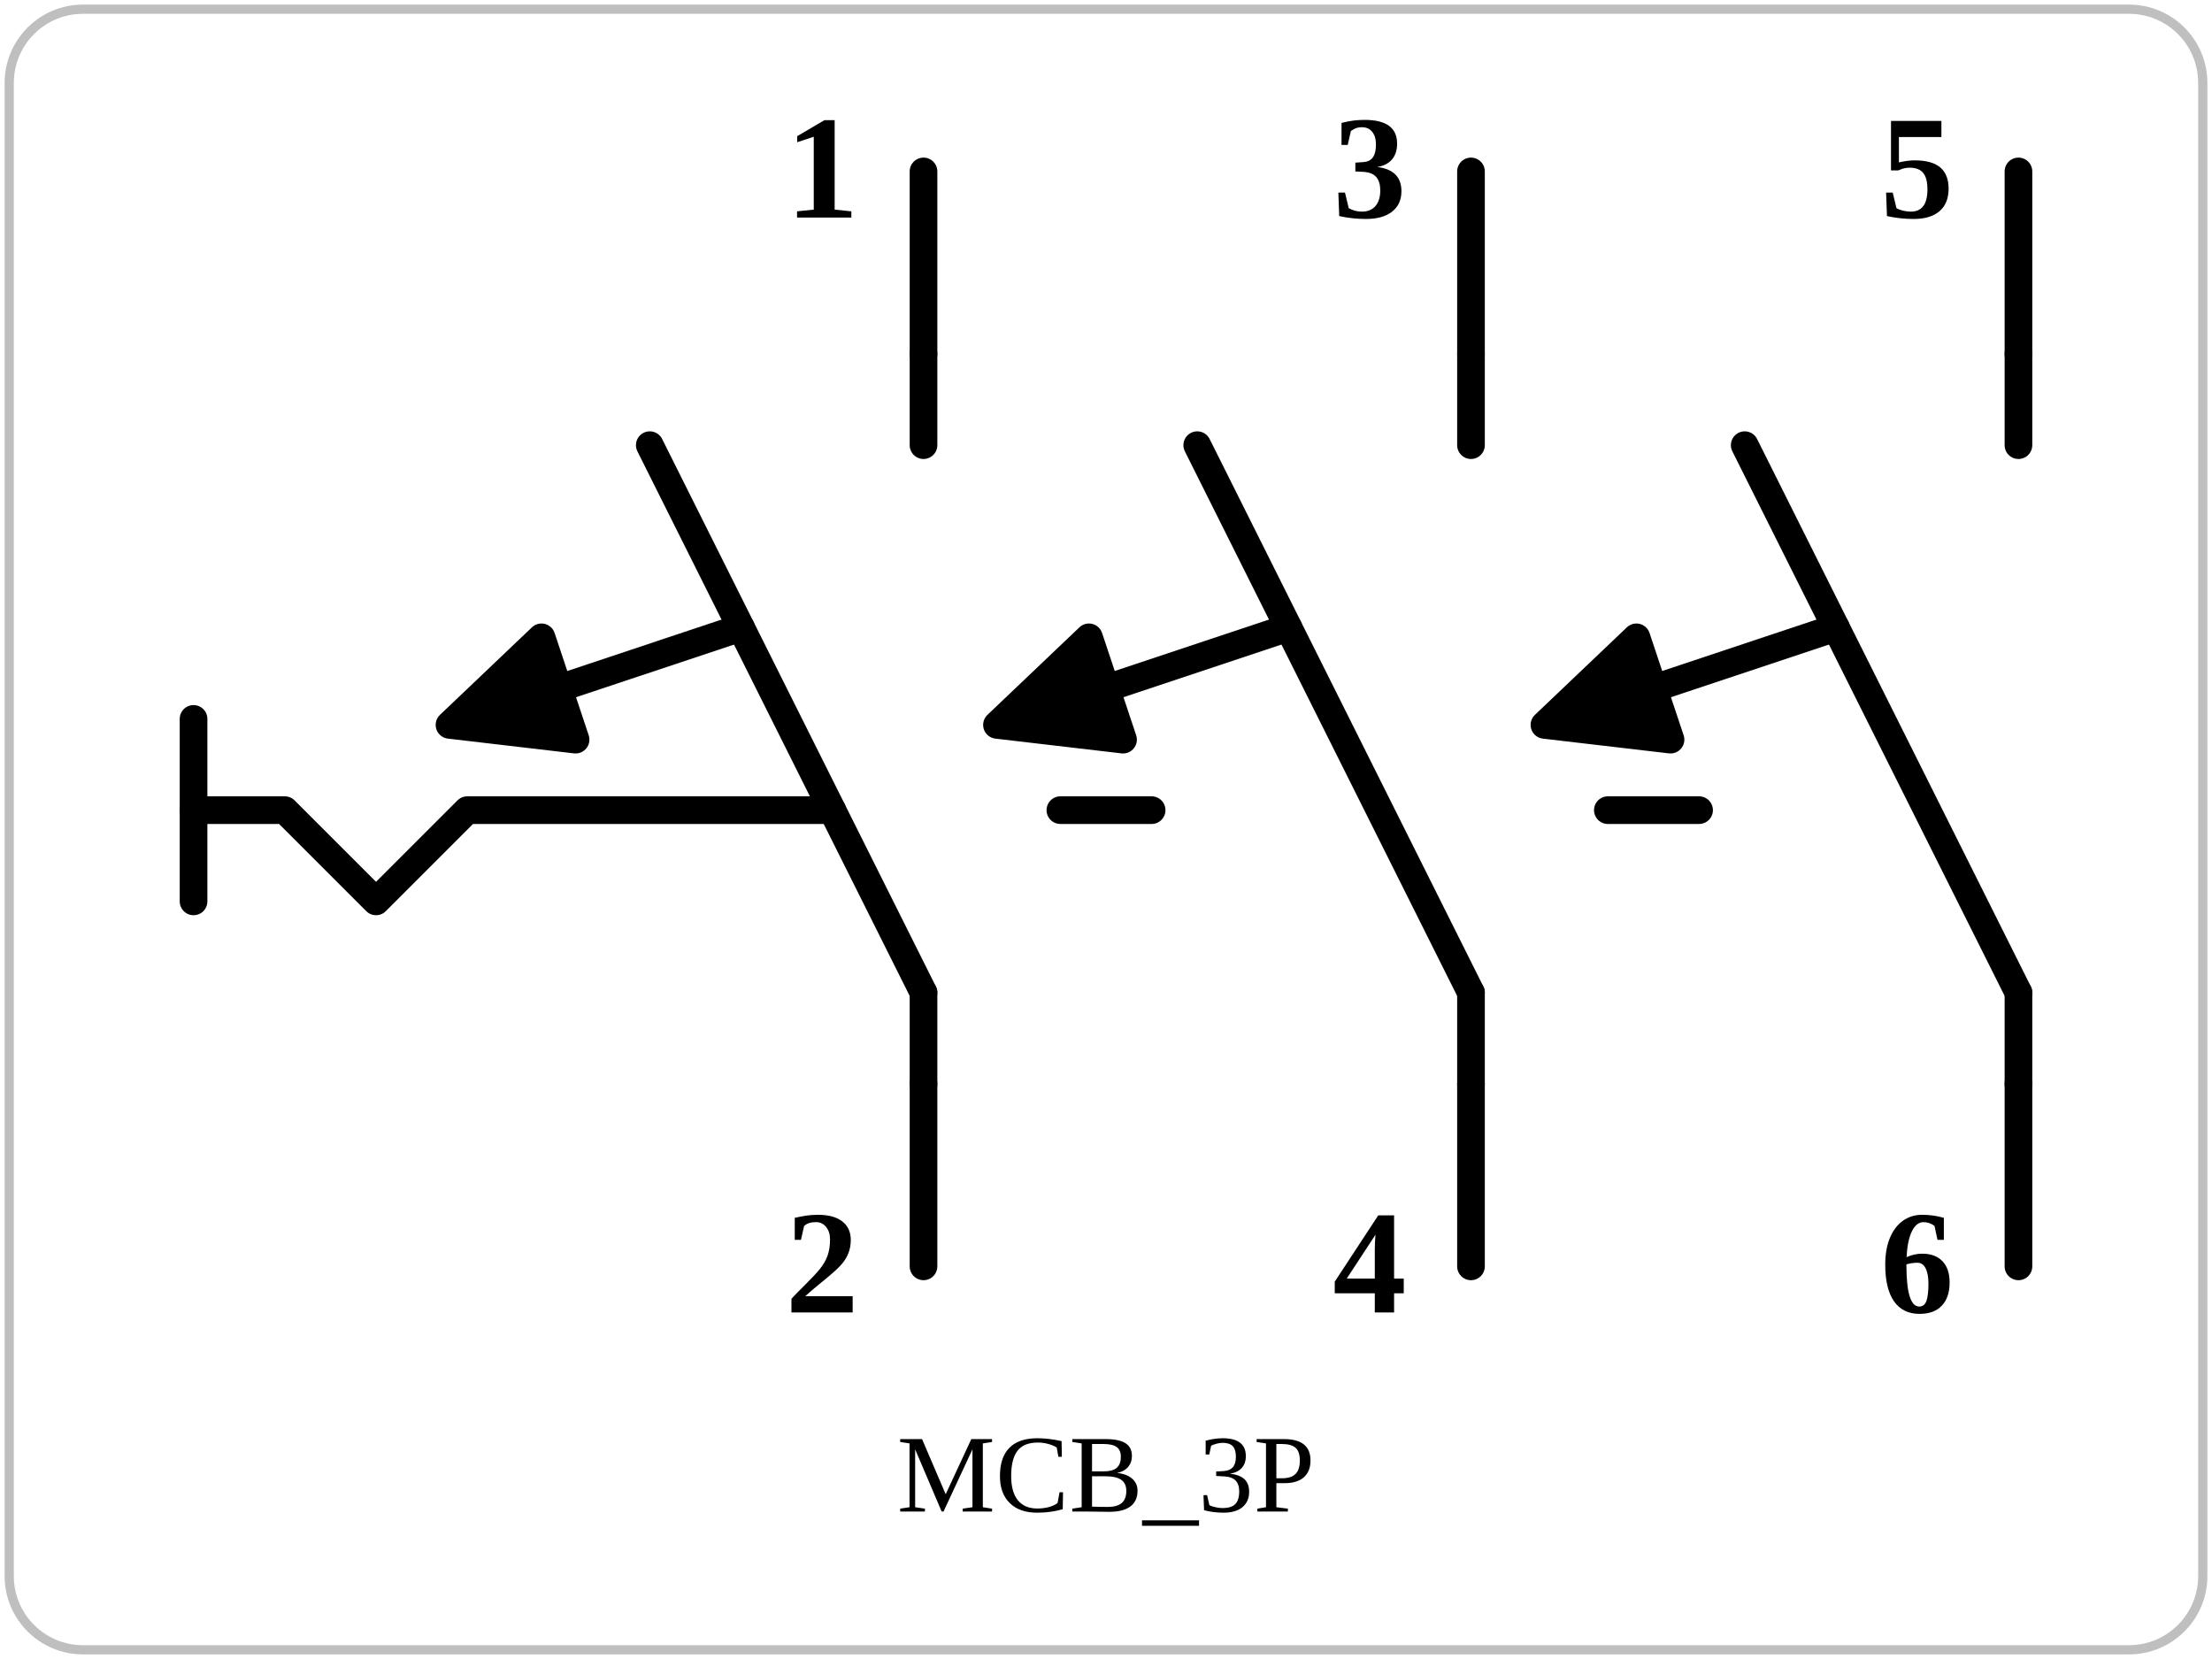
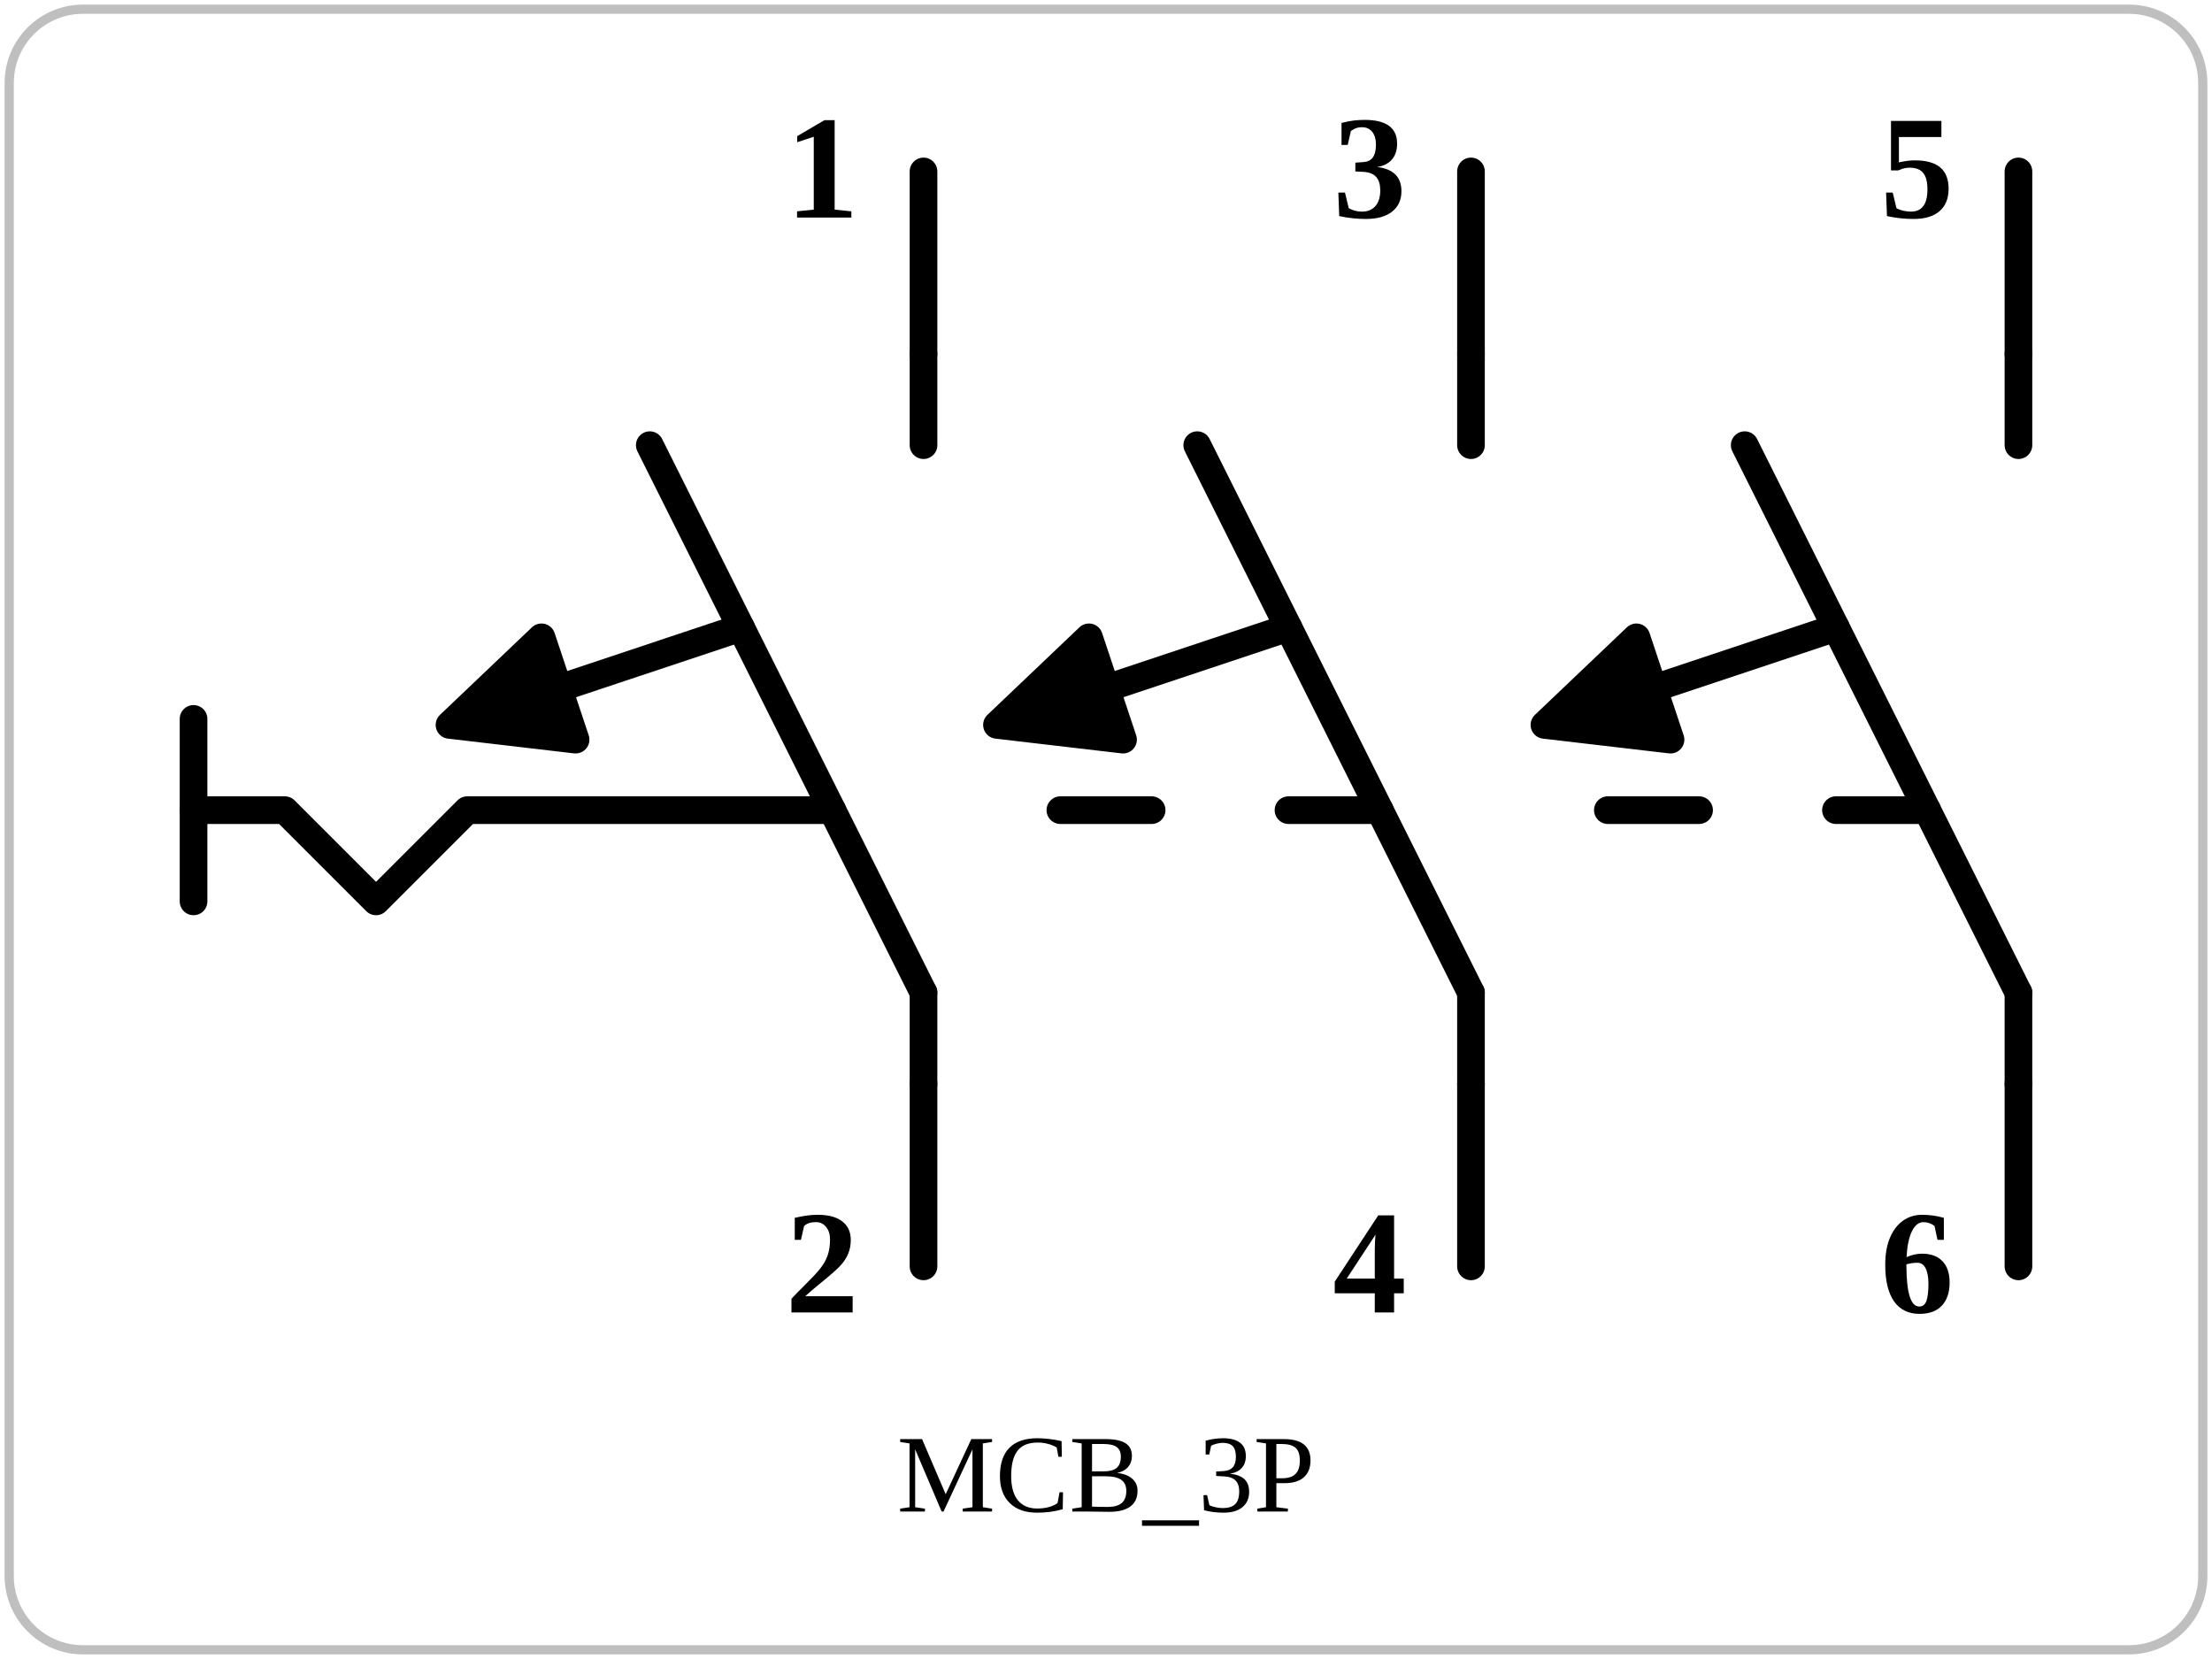
<svg xmlns="http://www.w3.org/2000/svg" viewBox="0 0 240 180" role="img">
  <rect x="1" y="1" width="238" height="178" rx="8" fill="none" stroke="currentColor" opacity="0.25" />
  <polyline points="100.20,38.40 100.20,48.30" fill="none" stroke="currentColor" stroke-width="3" stroke-linejoin="round" stroke-linecap="round" />
  <polyline points="70.50,48.30 100.20,107.70" fill="none" stroke="currentColor" stroke-width="3" stroke-linejoin="round" stroke-linecap="round" />
  <polyline points="100.20,107.70 100.20,117.60" fill="none" stroke="currentColor" stroke-width="3" stroke-linejoin="round" stroke-linecap="round" />
  <polyline points="21.00,78.00 21.00,97.80" fill="none" stroke="currentColor" stroke-width="3" stroke-linejoin="round" stroke-linecap="round" />
  <polyline points="21.00,87.90 30.90,87.90 40.80,97.80 50.70,87.90 90.30,87.90" fill="none" stroke="currentColor" stroke-width="3" stroke-linejoin="round" stroke-linecap="round" />
  <polygon points="48.77,78.65 58.75,69.15 62.45,80.25 48.77,78.65" fill="currentColor" stroke="currentColor" stroke-width="3" stroke-linejoin="round" stroke-linecap="round" />
  <polyline points="60.60,74.70 80.40,68.10" fill="none" stroke="currentColor" stroke-width="3" stroke-linejoin="round" stroke-linecap="round" />
  <polyline points="159.60,38.40 159.60,48.30" fill="none" stroke="currentColor" stroke-width="3" stroke-linejoin="round" stroke-linecap="round" />
  <polyline points="129.90,48.30 159.60,107.70" fill="none" stroke="currentColor" stroke-width="3" stroke-linejoin="round" stroke-linecap="round" />
  <polyline points="159.60,107.70 159.60,117.60" fill="none" stroke="currentColor" stroke-width="3" stroke-linejoin="round" stroke-linecap="round" />
  <polygon points="108.17,78.65 118.15,69.15 121.85,80.25 108.17,78.65" fill="currentColor" stroke="currentColor" stroke-width="3" stroke-linejoin="round" stroke-linecap="round" />
  <polyline points="120.00,74.70 139.80,68.10" fill="none" stroke="currentColor" stroke-width="3" stroke-linejoin="round" stroke-linecap="round" />
+   <polyline points="139.80,87.90 149.70,87.90" fill="none" stroke="currentColor" stroke-width="3" stroke-linejoin="round" stroke-linecap="round" />
  <polyline points="219.00,38.40 219.00,48.30" fill="none" stroke="currentColor" stroke-width="3" stroke-linejoin="round" stroke-linecap="round" />
  <polyline points="189.30,48.30 219.00,107.70" fill="none" stroke="currentColor" stroke-width="3" stroke-linejoin="round" stroke-linecap="round" />
  <polyline points="219.00,107.70 219.00,117.60" fill="none" stroke="currentColor" stroke-width="3" stroke-linejoin="round" stroke-linecap="round" />
  <polygon points="167.57,78.65 177.55,69.15 181.25,80.25 167.57,78.65" fill="currentColor" stroke="currentColor" stroke-width="3" stroke-linejoin="round" stroke-linecap="round" />
  <polyline points="179.40,74.70 199.20,68.10" fill="none" stroke="currentColor" stroke-width="3" stroke-linejoin="round" stroke-linecap="round" />
+   <polyline points="199.20,87.90 209.10,87.90" fill="none" stroke="currentColor" stroke-width="3" stroke-linejoin="round" stroke-linecap="round" />
  <polyline points="115.05,87.90 124.95,87.90" fill="none" stroke="currentColor" stroke-width="3" stroke-linejoin="round" stroke-linecap="round" />
  <polyline points="174.45,87.90 184.35,87.90" fill="none" stroke="currentColor" stroke-width="3" stroke-linejoin="round" stroke-linecap="round" />
  <line x1="100.20" y1="18.60" x2="100.20" y2="38.40" stroke="currentColor" stroke-width="3" stroke-linecap="round" />
  <text x="89.20" y="23.60" text-anchor="middle" font-size="16" font-weight="600">1</text>
  <line x1="100.20" y1="137.40" x2="100.20" y2="117.60" stroke="currentColor" stroke-width="3" stroke-linecap="round" />
  <text x="89.20" y="142.40" text-anchor="middle" font-size="16" font-weight="600">2</text>
  <line x1="159.60" y1="18.60" x2="159.60" y2="38.40" stroke="currentColor" stroke-width="3" stroke-linecap="round" />
  <text x="148.60" y="23.60" text-anchor="middle" font-size="16" font-weight="600">3</text>
  <line x1="159.60" y1="137.40" x2="159.60" y2="117.60" stroke="currentColor" stroke-width="3" stroke-linecap="round" />
  <text x="148.60" y="142.40" text-anchor="middle" font-size="16" font-weight="600">4</text>
  <line x1="219.00" y1="18.60" x2="219.00" y2="38.40" stroke="currentColor" stroke-width="3" stroke-linecap="round" />
  <text x="208.00" y="23.60" text-anchor="middle" font-size="16" font-weight="600">5</text>
  <line x1="219.00" y1="137.40" x2="219.00" y2="117.60" stroke="currentColor" stroke-width="3" stroke-linecap="round" />
  <text x="208.00" y="142.40" text-anchor="middle" font-size="16" font-weight="600">6</text>
  <text x="120" y="164" text-anchor="middle" font-size="12">MCB_3P</text>
</svg>
